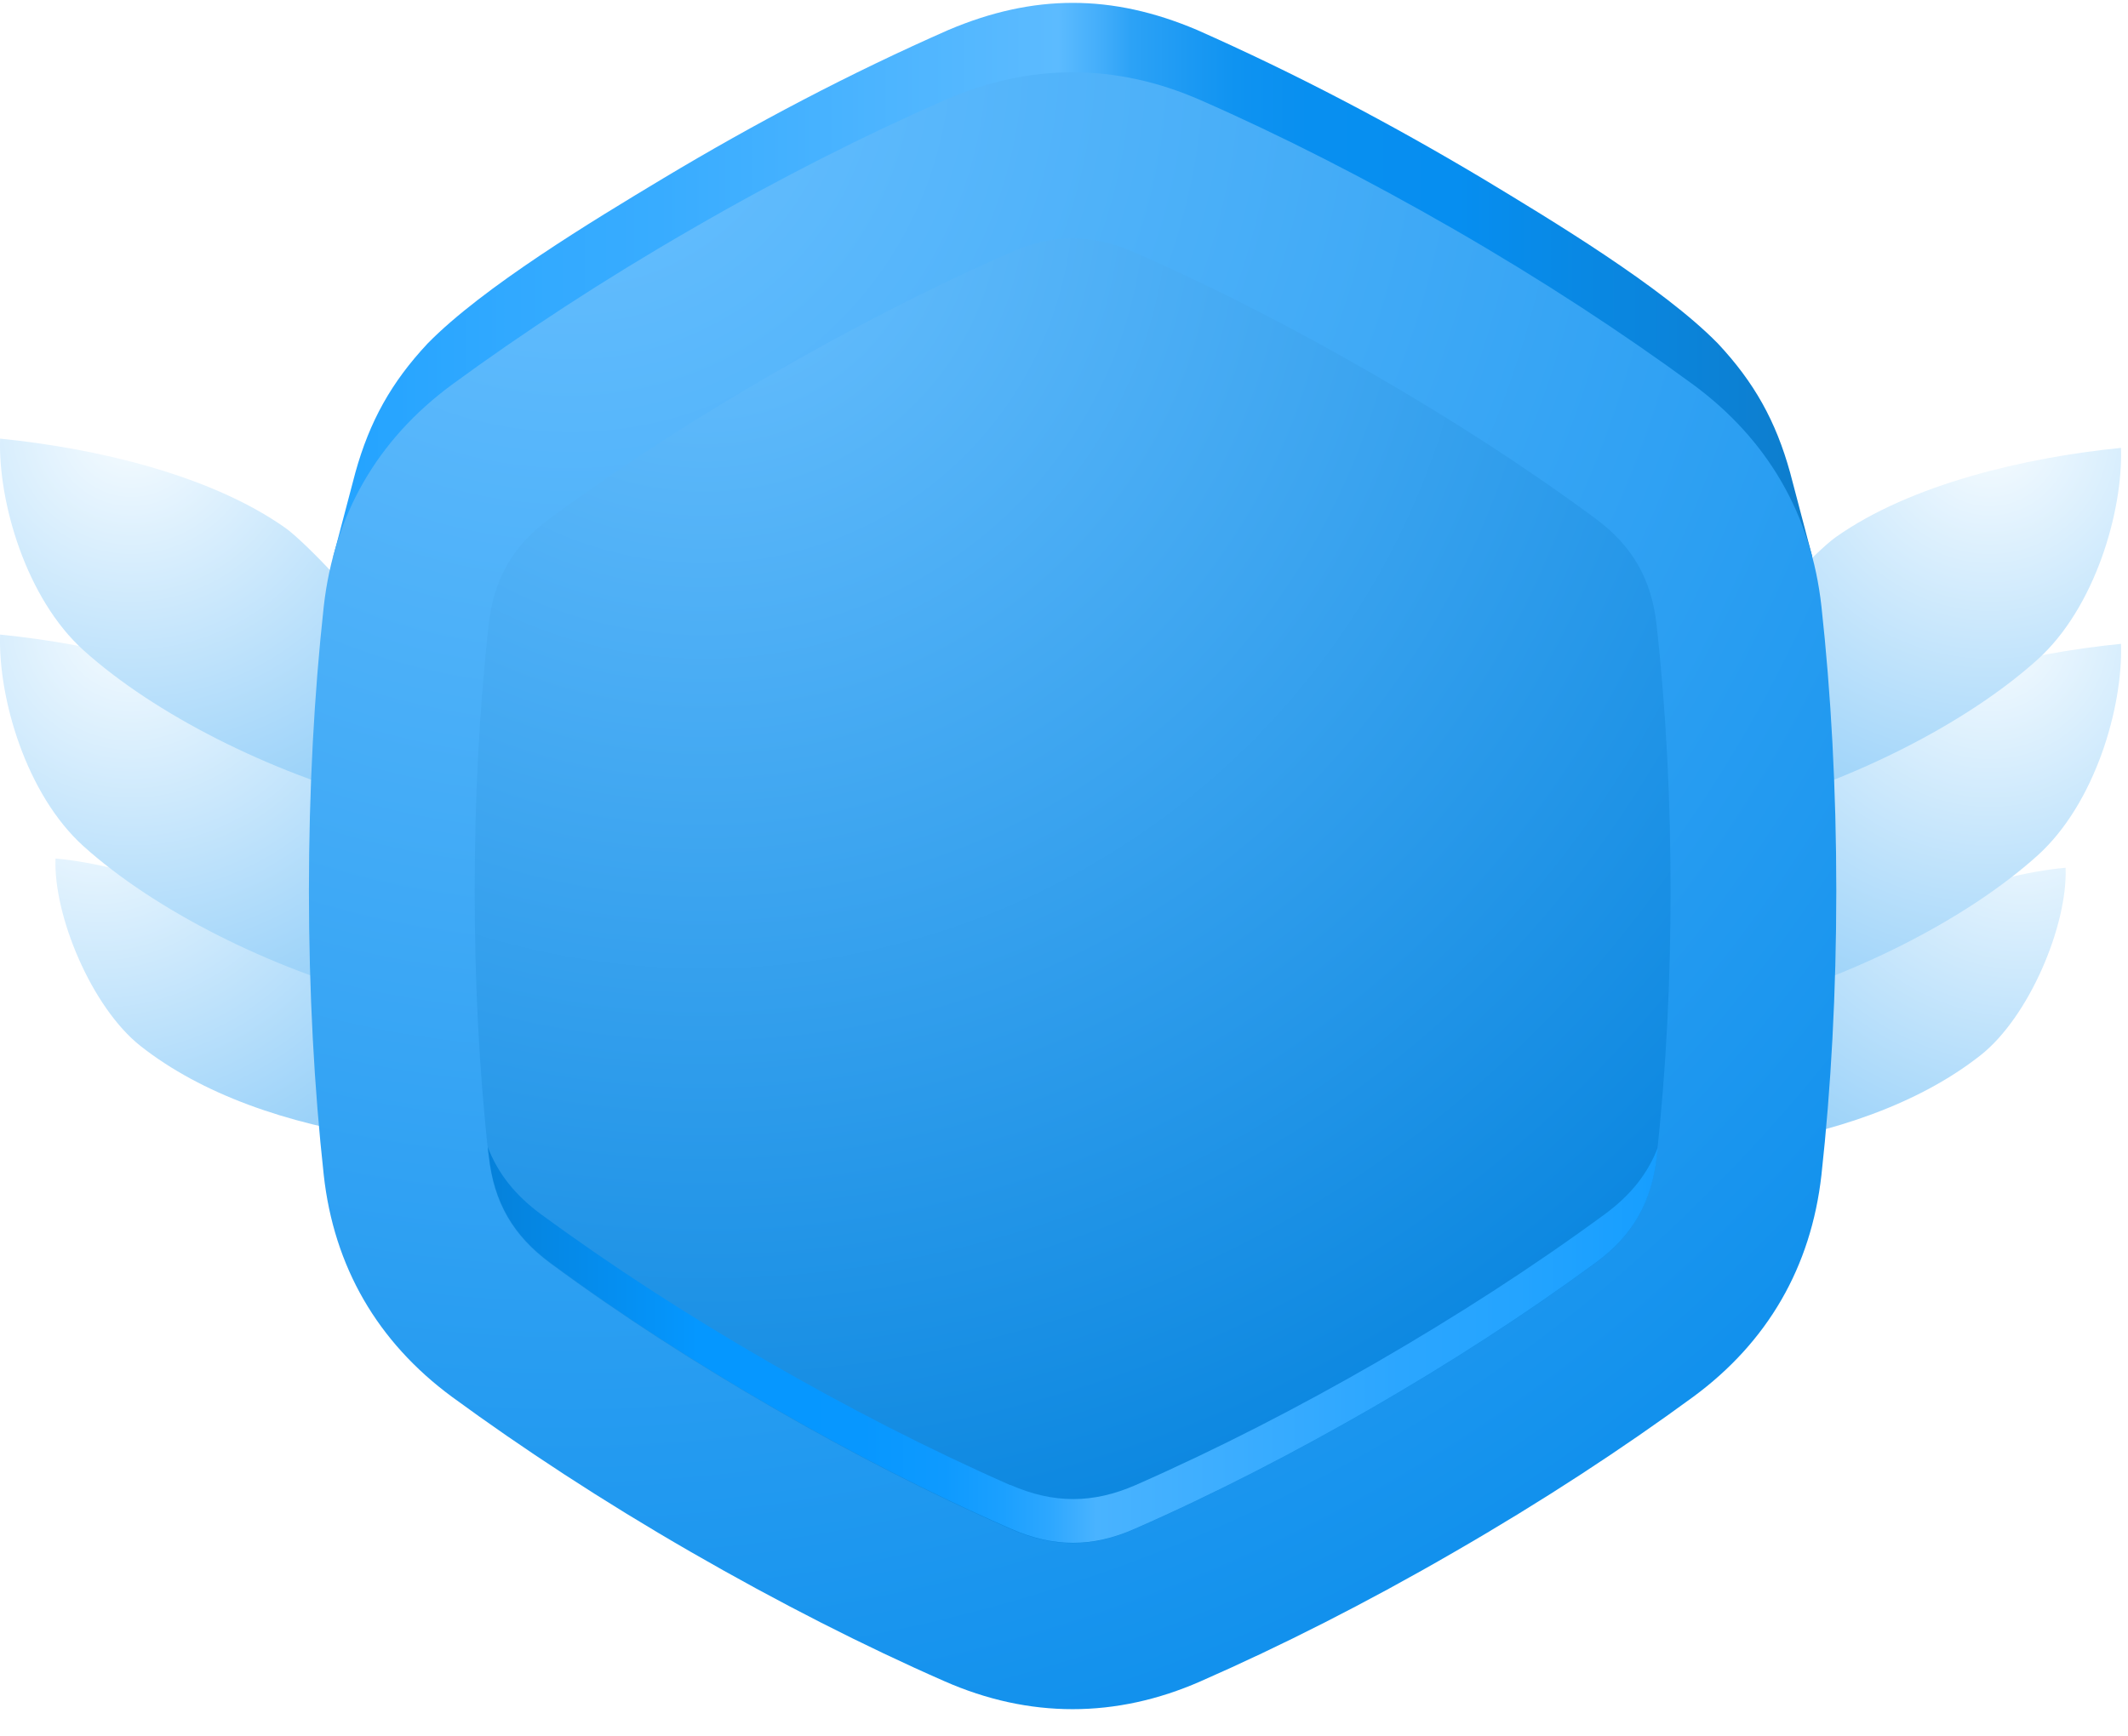
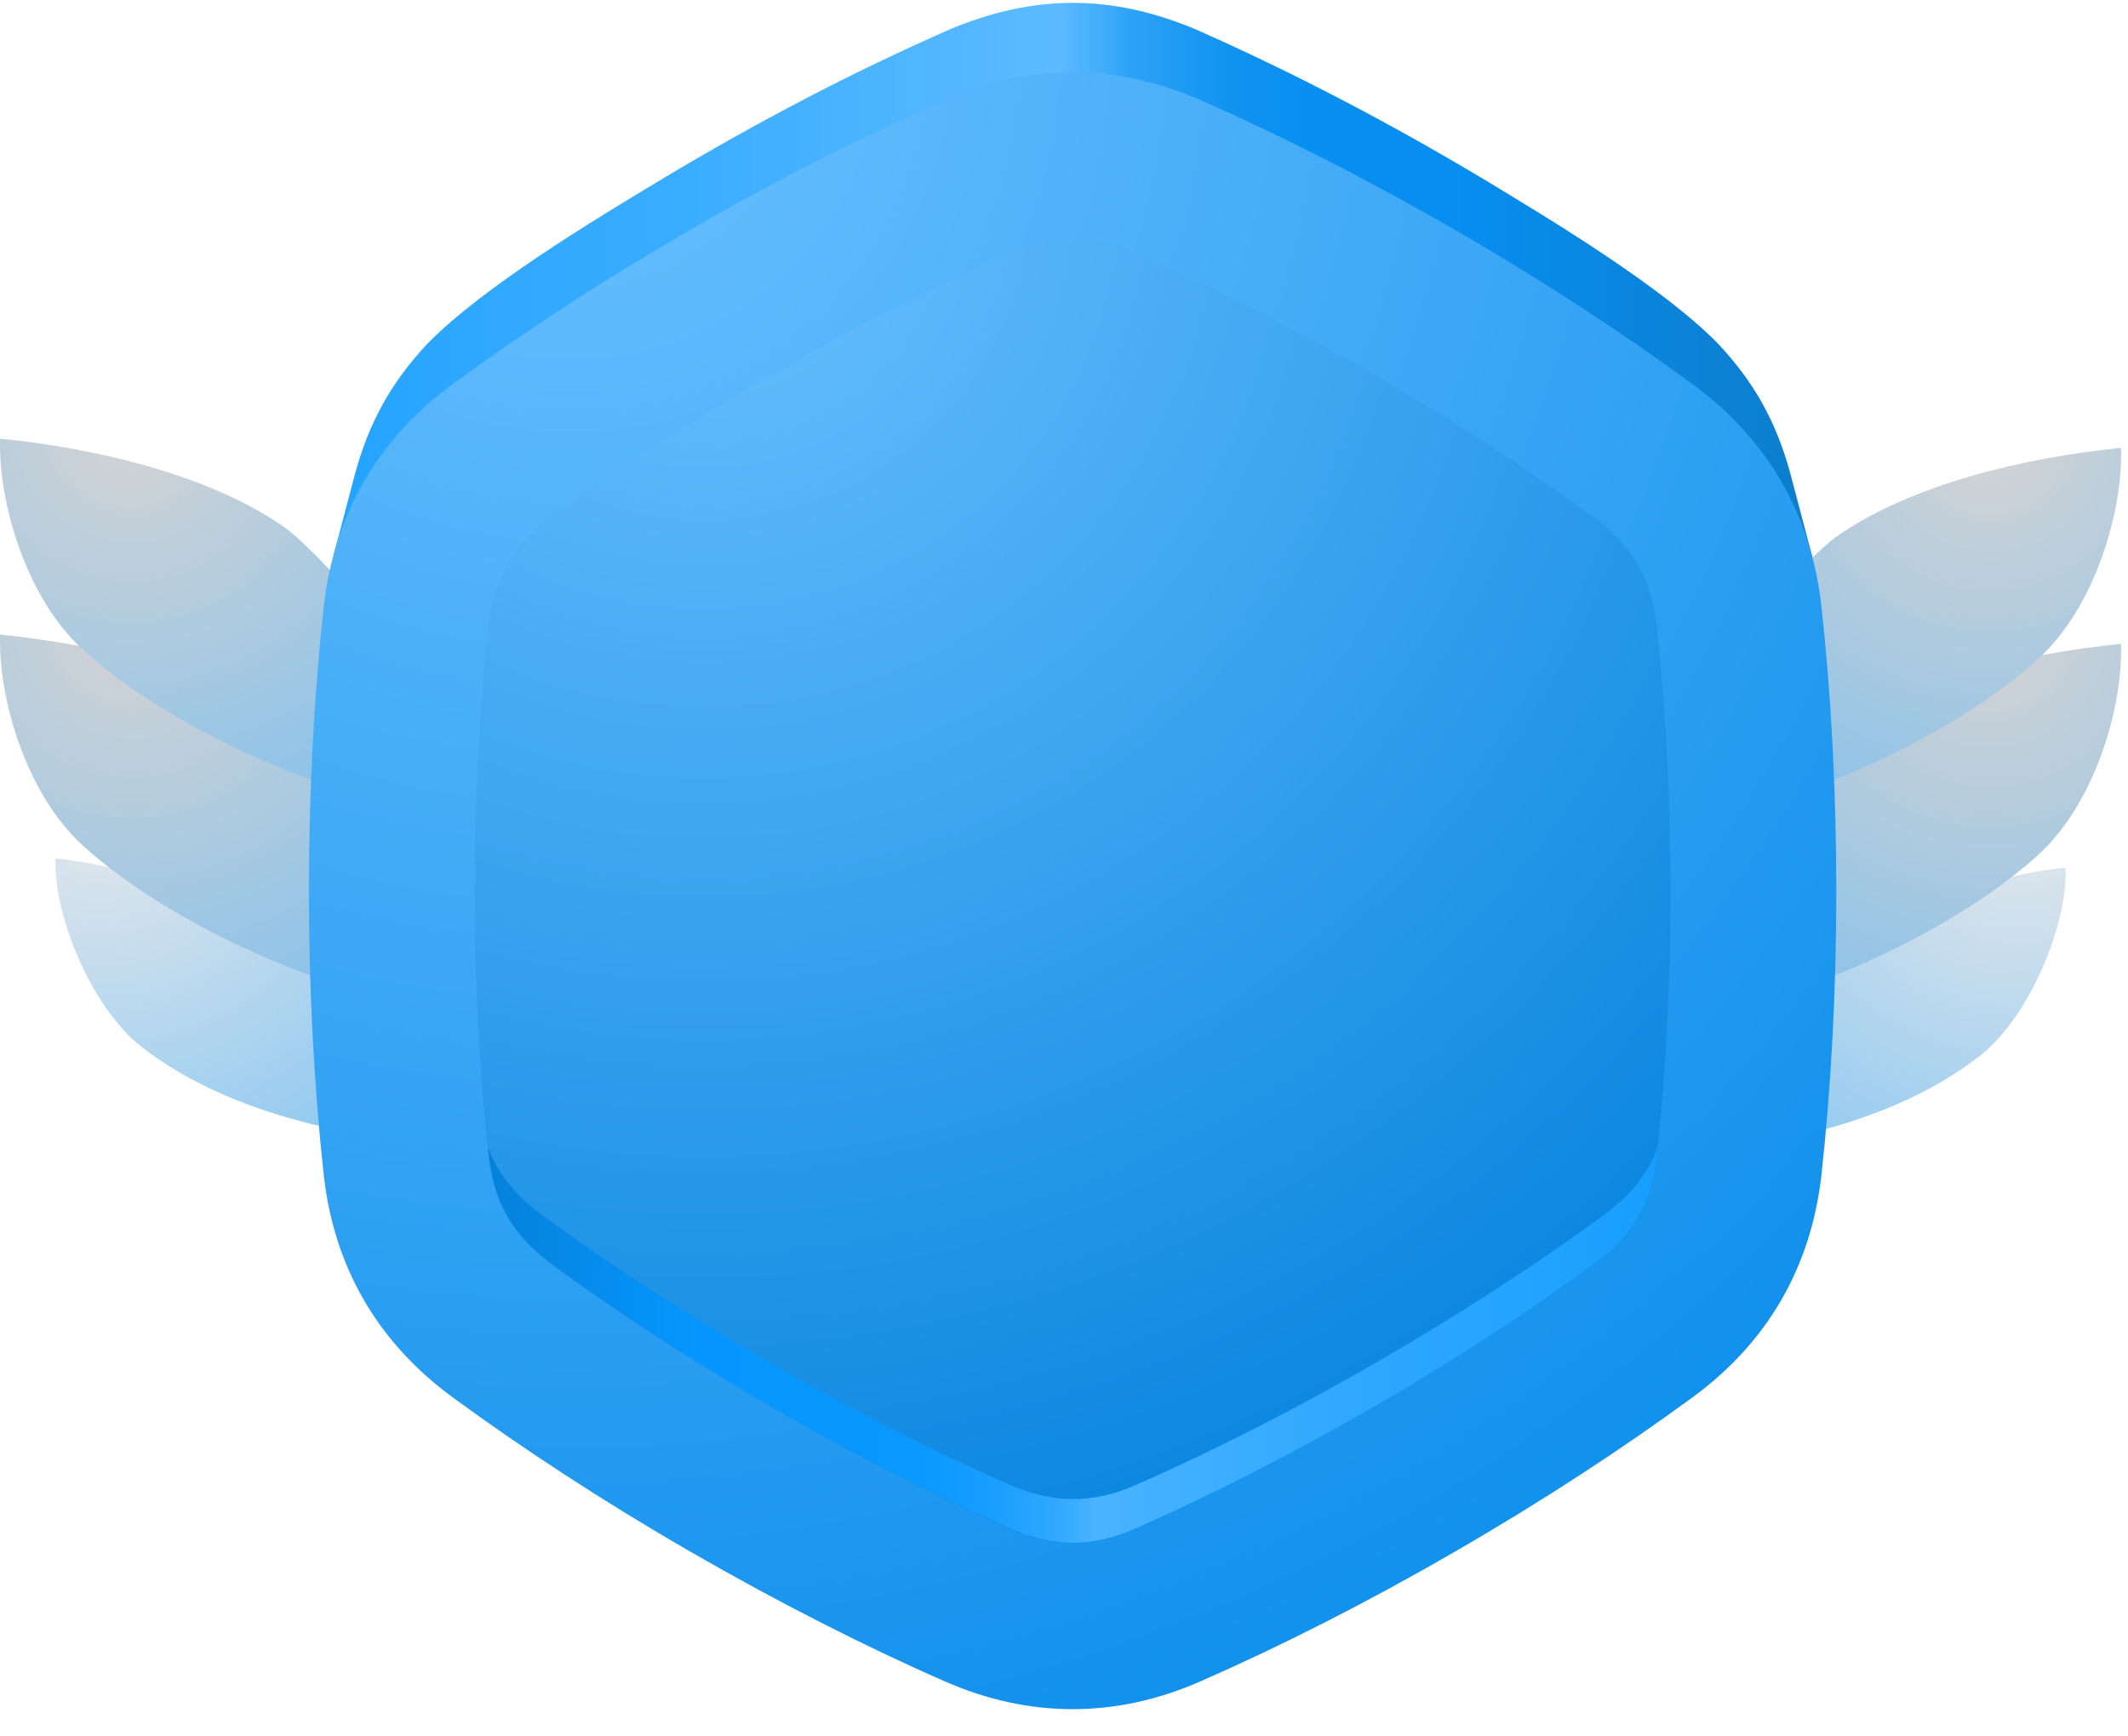
<svg xmlns="http://www.w3.org/2000/svg" width="76" height="62" viewBox="0 0 76 62" fill="none">
-   <path fill-rule="evenodd" clip-rule="evenodd" d="M13.653 36.05V40.65C10.233 40.15 7.193 39.08 5.023 37.37C3.273 35.99 1.903 32.7 1.983 30.67C4.633 30.89 9.213 32.52 11.683 34.14C12.283 34.53 13.143 35.44 13.653 36.05Z" fill="url(#paint0_radial_5097_2697)" />
-   <path fill-rule="evenodd" clip-rule="evenodd" d="M13.653 29.59V35.65C9.653 34.6 5.523 32.52 2.983 30.23C0.933 28.38 -0.067 24.94 0.003 22.67C3.423 23.01 7.523 23.97 10.193 25.86C10.913 26.37 13.083 28.67 13.653 29.59Z" fill="url(#paint1_radial_5097_2697)" />
-   <path fill-rule="evenodd" clip-rule="evenodd" d="M13.653 22.59V28.65C9.653 27.6 5.523 25.52 2.983 23.23C0.933 21.38 -0.067 17.94 0.003 15.67C3.423 16.01 7.523 16.97 10.193 18.86C10.913 19.37 13.083 21.67 13.653 22.59Z" fill="url(#paint2_radial_5097_2697)" />
-   <path fill-rule="evenodd" clip-rule="evenodd" d="M62.101 36.38V40.98C65.521 40.48 68.561 39.41 70.731 37.7C72.481 36.32 73.851 33.03 73.771 31C71.121 31.22 66.541 32.85 64.071 34.47C63.471 34.86 62.611 35.77 62.101 36.38Z" fill="url(#paint3_radial_5097_2697)" />
-   <path fill-rule="evenodd" clip-rule="evenodd" d="M62.101 29.92V35.98C66.101 34.93 70.231 32.85 72.771 30.56C74.821 28.71 75.821 25.27 75.751 23C72.331 23.34 68.231 24.3 65.561 26.19C64.841 26.7 62.671 29 62.101 29.92Z" fill="url(#paint4_radial_5097_2697)" />
-   <path fill-rule="evenodd" clip-rule="evenodd" d="M62.101 22.92V28.98C66.101 27.93 70.231 25.85 72.771 23.56C74.821 21.71 75.821 18.27 75.751 16C72.331 16.34 68.231 17.3 65.561 19.19C64.841 19.7 62.671 22 62.101 22.92Z" fill="url(#paint5_radial_5097_2697)" />
-   <path fill-rule="evenodd" clip-rule="evenodd" d="M64.722 19.88L63.932 16.88C63.422 15.04 62.652 13.66 61.352 12.27C59.372 10.25 55.422 7.87 52.953 6.38C49.653 4.41 46.272 2.63 42.752 1.07C39.712 -0.22 36.913 -0.22 33.873 1.07C30.352 2.62 26.973 4.4 23.672 6.38C21.192 7.87 17.253 10.25 15.273 12.27C13.973 13.66 13.202 15.05 12.692 16.88L11.902 19.88H64.722Z" fill="url(#paint6_linear_5097_2697)" />
-   <path fill-rule="evenodd" clip-rule="evenodd" d="M60.472 13.74C57.962 11.9 55.083 10.01 51.943 8.2C48.803 6.39 45.733 4.83 42.883 3.58C39.862 2.25 36.752 2.25 33.733 3.58C30.883 4.83 27.812 6.38 24.672 8.2C21.532 10.01 18.652 11.9 16.142 13.74C13.482 15.7 11.932 18.38 11.562 21.67C11.223 24.76 11.033 28.2 11.033 31.82C11.033 35.44 11.223 38.88 11.562 41.97C11.922 45.25 13.482 47.94 16.142 49.9C18.652 51.74 21.532 53.63 24.672 55.44C27.812 57.25 30.883 58.81 33.733 60.06C36.752 61.39 39.862 61.39 42.883 60.06C45.733 58.81 48.803 57.26 51.943 55.44C55.083 53.63 57.962 51.74 60.472 49.9C63.133 47.94 64.683 45.26 65.052 41.97C65.392 38.88 65.582 35.44 65.582 31.82C65.582 28.2 65.392 24.76 65.052 21.67C64.692 18.39 63.133 15.7 60.472 13.74Z" fill="url(#paint7_radial_5097_2697)" />
-   <path fill-rule="evenodd" clip-rule="evenodd" d="M56.962 18.51C54.413 16.63 51.722 14.91 48.983 13.33C46.242 11.75 43.403 10.28 40.502 9.01C38.992 8.35 37.612 8.35 36.112 9.01C33.212 10.28 30.383 11.75 27.633 13.33C24.892 14.91 22.203 16.64 19.652 18.51C18.323 19.48 17.633 20.68 17.453 22.32C17.102 25.47 16.953 28.65 16.953 31.82C16.953 34.99 17.102 38.17 17.453 41.32C17.633 42.96 18.323 44.15 19.652 45.13C22.203 47.01 24.892 48.73 27.633 50.31C30.372 51.89 33.212 53.36 36.112 54.63C37.623 55.29 39.002 55.29 40.502 54.63C43.403 53.36 46.233 51.89 48.983 50.31C51.722 48.73 54.413 47 56.962 45.13C58.292 44.16 58.983 42.96 59.163 41.32C59.513 38.17 59.663 34.99 59.663 31.82C59.663 28.65 59.513 25.47 59.163 22.32C58.983 20.68 58.292 19.49 56.962 18.51Z" fill="url(#paint8_radial_5097_2697)" />
-   <path fill-rule="evenodd" clip-rule="evenodd" d="M36.072 53.05C33.123 51.75 30.233 50.26 27.442 48.65C24.652 47.04 21.913 45.28 19.312 43.37C18.402 42.7 17.782 41.92 17.422 40.98C17.433 41.09 17.442 41.2 17.462 41.31C17.642 42.95 18.332 44.14 19.663 45.12C22.212 47 24.902 48.72 27.642 50.3C30.383 51.88 33.222 53.35 36.123 54.62C37.633 55.28 39.013 55.28 40.513 54.62C43.413 53.35 46.242 51.88 48.992 50.3C51.733 48.72 54.422 46.99 56.972 45.12C58.303 44.15 58.992 42.95 59.172 41.31C59.182 41.2 59.193 41.09 59.212 40.98C58.852 41.93 58.233 42.7 57.322 43.37C54.722 45.28 51.992 47.03 49.193 48.65C46.403 50.26 43.513 51.75 40.562 53.05C39.032 53.72 37.623 53.72 36.093 53.05H36.072Z" fill="url(#paint9_linear_5097_2697)" />
+   <path fill-rule="evenodd" clip-rule="evenodd" d="M13.653 36.05V40.65C10.233 40.15 7.193 39.08 5.023 37.37C3.273 35.99 1.903 32.7 1.983 30.67C4.633 30.89 9.213 32.52 11.683 34.14C12.283 34.53 13.143 35.44 13.653 36.05Z" fill="url(#paint0_radial_5106_70)" />
+   <path fill-rule="evenodd" clip-rule="evenodd" d="M13.653 29.59V35.65C9.653 34.6 5.523 32.52 2.983 30.23C0.933 28.38 -0.067 24.94 0.003 22.67C3.423 23.01 7.523 23.97 10.193 25.86C10.913 26.37 13.083 28.67 13.653 29.59Z" fill="url(#paint1_radial_5106_70)" />
+   <path fill-rule="evenodd" clip-rule="evenodd" d="M13.653 22.59V28.65C9.653 27.6 5.523 25.52 2.983 23.23C0.933 21.38 -0.067 17.94 0.003 15.67C3.423 16.01 7.523 16.97 10.193 18.86C10.913 19.37 13.083 21.67 13.653 22.59Z" fill="url(#paint2_radial_5106_70)" />
+   <path fill-rule="evenodd" clip-rule="evenodd" d="M62.101 36.38V40.98C65.521 40.48 68.561 39.41 70.731 37.7C72.481 36.32 73.851 33.03 73.771 31C71.121 31.22 66.541 32.85 64.071 34.47C63.471 34.86 62.611 35.77 62.101 36.38Z" fill="url(#paint3_radial_5106_70)" />
+   <path fill-rule="evenodd" clip-rule="evenodd" d="M62.101 29.92V35.98C66.101 34.93 70.231 32.85 72.771 30.56C74.821 28.71 75.821 25.27 75.751 23C72.331 23.34 68.231 24.3 65.561 26.19C64.841 26.7 62.671 29 62.101 29.92Z" fill="url(#paint4_radial_5106_70)" />
+   <path fill-rule="evenodd" clip-rule="evenodd" d="M62.101 22.92V28.98C66.101 27.93 70.231 25.85 72.771 23.56C74.821 21.71 75.821 18.27 75.751 16C72.331 16.34 68.231 17.3 65.561 19.19C64.841 19.7 62.671 22 62.101 22.92Z" fill="url(#paint5_radial_5106_70)" />
+   <path fill-rule="evenodd" clip-rule="evenodd" d="M64.722 19.88L63.932 16.88C63.422 15.04 62.652 13.66 61.352 12.27C59.372 10.25 55.422 7.87 52.953 6.38C49.653 4.41 46.272 2.63 42.752 1.07C39.712 -0.22 36.913 -0.22 33.873 1.07C30.352 2.62 26.973 4.4 23.672 6.38C21.192 7.87 17.253 10.25 15.273 12.27C13.973 13.66 13.202 15.05 12.692 16.88L11.902 19.88H64.722Z" fill="url(#paint6_linear_5106_70)" />
+   <path fill-rule="evenodd" clip-rule="evenodd" d="M60.472 13.74C57.962 11.9 55.083 10.01 51.943 8.2C48.803 6.39 45.733 4.83 42.883 3.58C39.862 2.25 36.752 2.25 33.733 3.58C30.883 4.83 27.812 6.38 24.672 8.2C21.532 10.01 18.652 11.9 16.142 13.74C13.482 15.7 11.932 18.38 11.562 21.67C11.223 24.76 11.033 28.2 11.033 31.82C11.033 35.44 11.223 38.88 11.562 41.97C11.922 45.25 13.482 47.94 16.142 49.9C18.652 51.74 21.532 53.63 24.672 55.44C27.812 57.25 30.883 58.81 33.733 60.06C36.752 61.39 39.862 61.39 42.883 60.06C45.733 58.81 48.803 57.26 51.943 55.44C55.083 53.63 57.962 51.74 60.472 49.9C63.133 47.94 64.683 45.26 65.052 41.97C65.392 38.88 65.582 35.44 65.582 31.82C65.582 28.2 65.392 24.76 65.052 21.67C64.692 18.39 63.133 15.7 60.472 13.74Z" fill="url(#paint7_radial_5106_70)" />
+   <path fill-rule="evenodd" clip-rule="evenodd" d="M56.962 18.51C54.413 16.63 51.722 14.91 48.983 13.33C46.242 11.75 43.403 10.28 40.502 9.01C38.992 8.35 37.612 8.35 36.112 9.01C33.212 10.28 30.383 11.75 27.633 13.33C24.892 14.91 22.203 16.64 19.652 18.51C18.323 19.48 17.633 20.68 17.453 22.32C17.102 25.47 16.953 28.65 16.953 31.82C16.953 34.99 17.102 38.17 17.453 41.32C17.633 42.96 18.323 44.15 19.652 45.13C22.203 47.01 24.892 48.73 27.633 50.31C30.372 51.89 33.212 53.36 36.112 54.63C37.623 55.29 39.002 55.29 40.502 54.63C43.403 53.36 46.233 51.89 48.983 50.31C51.722 48.73 54.413 47 56.962 45.13C58.292 44.16 58.983 42.96 59.163 41.32C59.513 38.17 59.663 34.99 59.663 31.82C59.663 28.65 59.513 25.47 59.163 22.32C58.983 20.68 58.292 19.49 56.962 18.51Z" fill="url(#paint8_radial_5106_70)" />
+   <path fill-rule="evenodd" clip-rule="evenodd" d="M36.072 53.05C33.123 51.75 30.233 50.26 27.442 48.65C24.652 47.04 21.913 45.28 19.312 43.37C18.402 42.7 17.782 41.92 17.422 40.98C17.433 41.09 17.442 41.2 17.462 41.31C17.642 42.95 18.332 44.14 19.663 45.12C22.212 47 24.902 48.72 27.642 50.3C30.383 51.88 33.222 53.35 36.123 54.62C37.633 55.28 39.013 55.28 40.513 54.62C43.413 53.35 46.242 51.88 48.992 50.3C51.733 48.72 54.422 46.99 56.972 45.12C58.303 44.15 58.992 42.95 59.172 41.31C59.182 41.2 59.193 41.09 59.212 40.98C58.852 41.93 58.233 42.7 57.322 43.37C54.722 45.28 51.992 47.03 49.193 48.65C46.403 50.26 43.513 51.75 40.562 53.05C39.032 53.72 37.623 53.72 36.093 53.05H36.072Z" fill="url(#paint9_linear_5106_70)" />
  <defs>
-     <radialGradient id="paint0_radial_5097_2697" cx="0" cy="0" r="1" gradientUnits="userSpaceOnUse" gradientTransform="translate(3.55344 28.0999) scale(22.84)">
-       <stop stop-color="#F7FCFF" />
+     <radialGradient id="paint0_radial_5106_70" cx="0" cy="0" r="1" gradientUnits="userSpaceOnUse" gradientTransform="translate(3.55344 28.0999) scale(22.84)">
+       <stop stop-color="#EAEAEA" />
      <stop offset="1" stop-color="#62B8F5" />
    </radialGradient>
-     <radialGradient id="paint1_radial_5097_2697" cx="0" cy="0" r="1" gradientUnits="userSpaceOnUse" gradientTransform="translate(4.69343 22.1899) scale(23.18 23.18)">
-       <stop stop-color="#F7FCFF" />
+     <radialGradient id="paint1_radial_5106_70" cx="0" cy="0" r="1" gradientUnits="userSpaceOnUse" gradientTransform="translate(4.69343 22.1899) scale(23.18 23.18)">
+       <stop stop-color="#D4D4D4" />
      <stop offset="1" stop-color="#62B8F5" />
    </radialGradient>
-     <radialGradient id="paint2_radial_5097_2697" cx="0" cy="0" r="1" gradientUnits="userSpaceOnUse" gradientTransform="translate(4.69343 15.1899) scale(23.18 23.18)">
-       <stop stop-color="#F7FCFF" />
+     <radialGradient id="paint2_radial_5106_70" cx="0" cy="0" r="1" gradientUnits="userSpaceOnUse" gradientTransform="translate(4.69343 15.1899) scale(23.18 23.18)">
+       <stop stop-color="#D4D4D4" />
      <stop offset="1" stop-color="#62B8F5" />
    </radialGradient>
-     <radialGradient id="paint3_radial_5097_2697" cx="0" cy="0" r="1" gradientUnits="userSpaceOnUse" gradientTransform="translate(72.201 28.43) rotate(180) scale(22.84)">
-       <stop stop-color="#F7FCFF" />
+     <radialGradient id="paint3_radial_5106_70" cx="0" cy="0" r="1" gradientUnits="userSpaceOnUse" gradientTransform="translate(72.201 28.43) rotate(180) scale(22.84)">
+       <stop stop-color="#EAEAEA" />
      <stop offset="1" stop-color="#62B8F5" />
    </radialGradient>
-     <radialGradient id="paint4_radial_5097_2697" cx="0" cy="0" r="1" gradientUnits="userSpaceOnUse" gradientTransform="translate(71.061 22.52) rotate(180) scale(23.18 23.18)">
-       <stop stop-color="#F7FCFF" />
+     <radialGradient id="paint4_radial_5106_70" cx="0" cy="0" r="1" gradientUnits="userSpaceOnUse" gradientTransform="translate(71.061 22.52) rotate(180) scale(23.18 23.18)">
+       <stop stop-color="#D4D4D4" />
      <stop offset="1" stop-color="#62B8F5" />
    </radialGradient>
-     <radialGradient id="paint5_radial_5097_2697" cx="0" cy="0" r="1" gradientUnits="userSpaceOnUse" gradientTransform="translate(71.061 15.52) rotate(180) scale(23.18 23.18)">
-       <stop stop-color="#F7FCFF" />
+     <radialGradient id="paint5_radial_5106_70" cx="0" cy="0" r="1" gradientUnits="userSpaceOnUse" gradientTransform="translate(71.061 15.52) rotate(180) scale(23.18 23.18)">
+       <stop stop-color="#D4D4D4" />
      <stop offset="1" stop-color="#62B8F5" />
    </radialGradient>
-     <linearGradient id="paint6_linear_5097_2697" x1="11.902" y1="9.99" x2="64.722" y2="9.99" gradientUnits="userSpaceOnUse">
+     <linearGradient id="paint6_linear_5106_70" x1="11.902" y1="9.99" x2="64.722" y2="9.99" gradientUnits="userSpaceOnUse">
      <stop stop-color="#23A3FF" />
      <stop offset="0.12" stop-color="#31A9FF" />
      <stop offset="0.22" stop-color="#38ACFF" />
      <stop offset="0.49" stop-color="#5CBBFF" />
      <stop offset="0.52" stop-color="#42ADFA" />
      <stop offset="0.54" stop-color="#2CA2F6" />
      <stop offset="0.58" stop-color="#1B99F3" />
      <stop offset="0.61" stop-color="#0F93F1" />
      <stop offset="0.66" stop-color="#088FF0" />
      <stop offset="0.76" stop-color="#068EF0" />
      <stop offset="1" stop-color="#0E7DCC" />
    </linearGradient>
-     <radialGradient id="paint7_radial_5097_2697" cx="0" cy="0" r="1" gradientUnits="userSpaceOnUse" gradientTransform="translate(20.2225 1.60002) scale(71.74 71.74)">
+     <radialGradient id="paint7_radial_5106_70" cx="0" cy="0" r="1" gradientUnits="userSpaceOnUse" gradientTransform="translate(20.2225 1.60002) scale(71.74 71.74)">
      <stop stop-color="#6BC1FF" />
      <stop offset="1" stop-color="#058AEA" />
    </radialGradient>
-     <radialGradient id="paint8_radial_5097_2697" cx="0" cy="0" r="1" gradientUnits="userSpaceOnUse" gradientTransform="translate(25.2725 7.18014) scale(54.78 54.78)">
+     <radialGradient id="paint8_radial_5106_70" cx="0" cy="0" r="1" gradientUnits="userSpaceOnUse" gradientTransform="translate(25.2725 7.18014) scale(54.78 54.78)">
      <stop stop-color="#6BC1FF" />
      <stop offset="1" stop-color="#0080DC" />
    </radialGradient>
-     <linearGradient id="paint9_linear_5097_2697" x1="17.422" y1="48.05" x2="59.203" y2="48.05" gradientUnits="userSpaceOnUse">
+     <linearGradient id="paint9_linear_5106_70" x1="17.422" y1="48.05" x2="59.203" y2="48.05" gradientUnits="userSpaceOnUse">
      <stop stop-color="#0581DA" />
      <stop offset="0.18" stop-color="#0597FF" />
      <stop offset="0.32" stop-color="#0797FF" />
      <stop offset="0.39" stop-color="#0E9AFF" />
      <stop offset="0.44" stop-color="#1BA0FF" />
      <stop offset="0.48" stop-color="#2DA7FF" />
      <stop offset="0.52" stop-color="#49B3FF" />
      <stop offset="0.78" stop-color="#2BA6FF" />
      <stop offset="0.88" stop-color="#24A4FF" />
      <stop offset="1" stop-color="#169EFF" />
    </linearGradient>
  </defs>
</svg>
